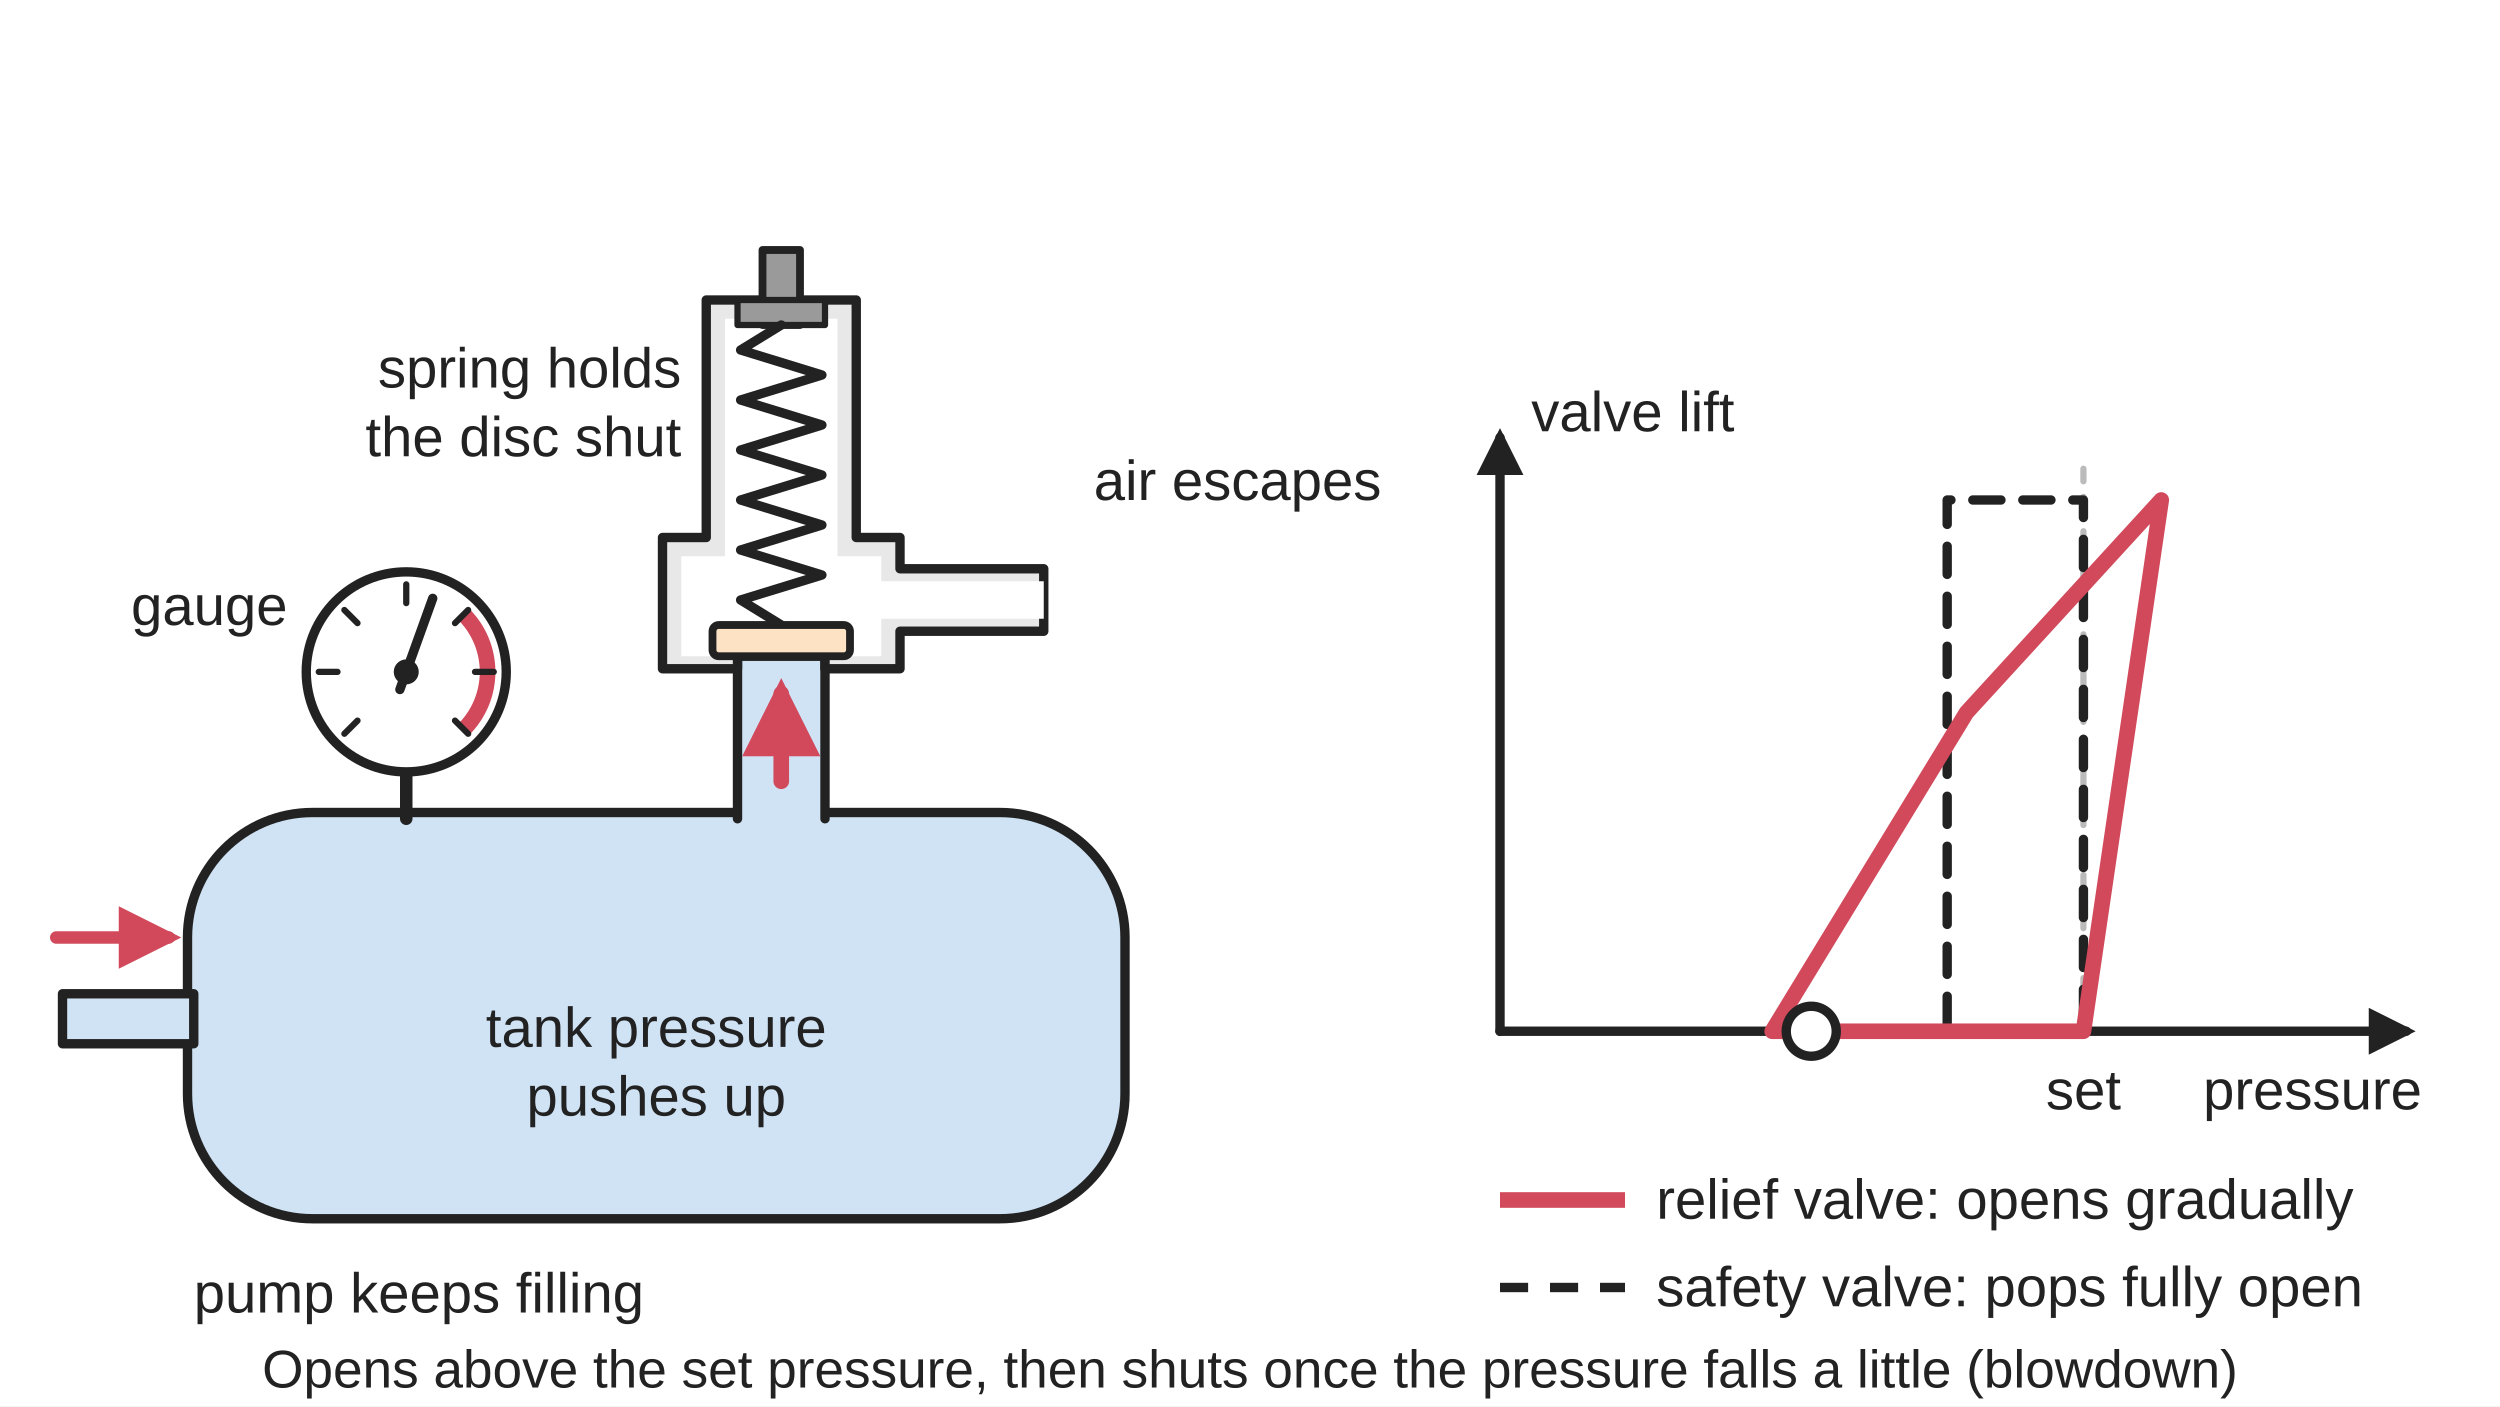
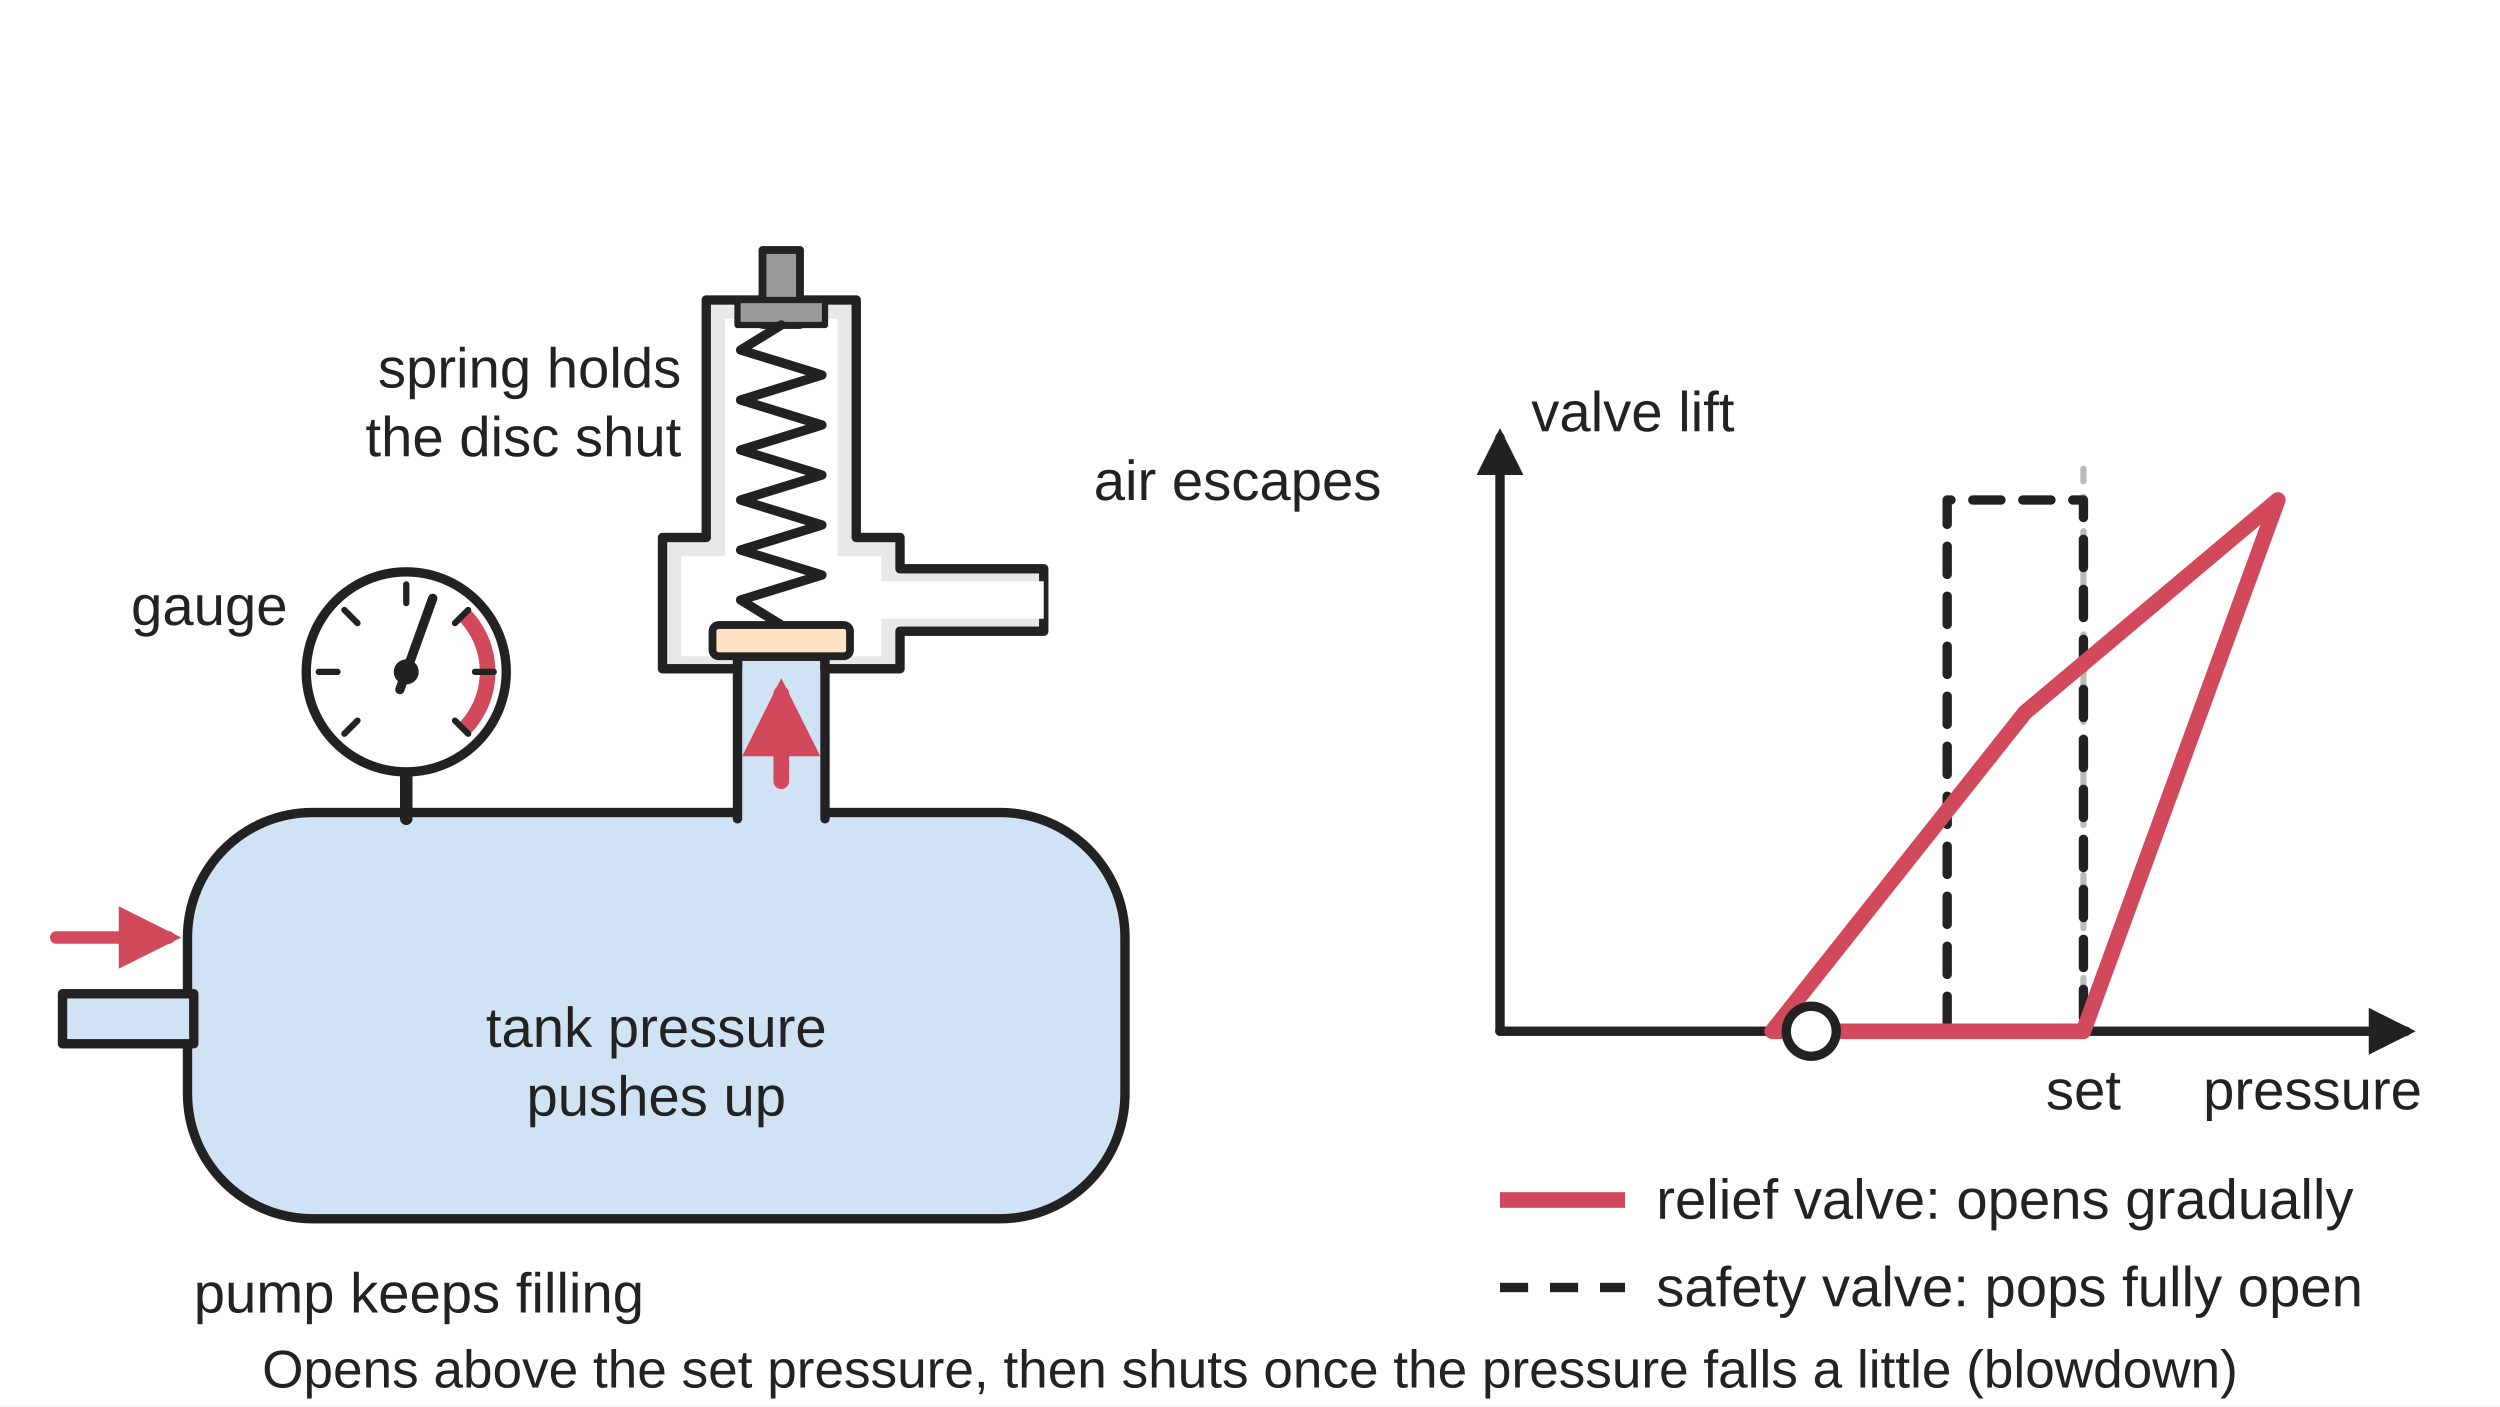
<svg xmlns="http://www.w3.org/2000/svg" viewBox="0 0 800 450" width="800" height="450" role="img">
  <rect width="800" height="450" fill="#ffffff" />
  <defs>
    <marker id="ah" viewBox="0 0 10 10" refX="8" refY="5" markerWidth="5" markerHeight="5" orient="auto-start-reverse">
      <path d="M0,0 L10,5 L0,10 z" fill="#d1495b" />
    </marker>
    <pattern id="hatch" width="10" height="10" patternUnits="userSpaceOnUse" patternTransform="rotate(45)">
      <rect width="10" height="10" fill="#e8e8e8" />
      <line x1="0" y1="0" x2="0" y2="10" stroke="#222" stroke-width="2" />
    </pattern>
+     <marker id="ak" viewBox="0 0 10 10" refX="8" refY="5" markerWidth="5" markerHeight="5" orient="auto-start-reverse">
+       <path d="M0,0 L10,5 L0,10 z" fill="#222" />
+     </marker>
  </defs>
  <g stroke-linejoin="round" stroke-linecap="round">
    <rect x="60" y="260" width="300" height="130" rx="40" fill="#cfe3f5" stroke="#222" stroke-width="3" />
    <rect x="20" y="318" width="42" height="16" fill="#cfe3f5" stroke="#222" stroke-width="3" />
    <line x1="18" y1="300" x2="54" y2="300" stroke="#d1495b" stroke-width="4" marker-end="url(#ah)" />
    <line x1="130" y1="262" x2="130" y2="247" stroke="#222" stroke-width="4" />
    <circle cx="130" cy="215" r="32" fill="#ffffff" stroke="#222" stroke-width="3" />
    <path d="M148.4,196.6 A26,26 0 0 1 148.4,233.4" fill="none" stroke="#d1495b" stroke-width="5" stroke-linecap="butt" />
    <line x1="110.2" y1="234.8" x2="114.4" y2="230.6" stroke="#222" stroke-width="2" />
    <line x1="102" y1="215" x2="108" y2="215" stroke="#222" stroke-width="2" />
    <line x1="110.2" y1="195.2" x2="114.4" y2="199.4" stroke="#222" stroke-width="2" />
    <line x1="130" y1="187" x2="130" y2="193" stroke="#222" stroke-width="2" />
    <line x1="149.8" y1="195.2" x2="145.6" y2="199.4" stroke="#222" stroke-width="2" />
    <line x1="158" y1="215" x2="152" y2="215" stroke="#222" stroke-width="2" />
    <line x1="149.8" y1="234.8" x2="145.6" y2="230.6" stroke="#222" stroke-width="2" />
    <g transform="rotate(19.8 130 215)">
-       <animateTransform attributeName="transform" type="rotate" values="19.8 130 215;45 130 215;52.2 130 215;34.2 130 215;16.2 130 215;19.8 130 215" keyTimes="0;0.42;0.55;0.7;0.85;1" calcMode="spline" keySplines="0.4 0 0.6 1;0.4 0 0.6 1;0.4 0 0.6 1;0.4 0 0.6 1;0.4 0 0.6 1" dur="5s" repeatCount="indefinite" />
+       <animateTransform attributeName="transform" type="rotate" values="19.8 130 215;45 130 215;63 130 215;39.6 130 215;16.2 130 215;19.8 130 215" keyTimes="0;0.42;0.55;0.7;0.85;1" calcMode="spline" keySplines="0.4 0 0.6 1;0.4 0 0.6 1;0.4 0 0.6 1;0.4 0 0.6 1;0.4 0 0.6 1" dur="5s" repeatCount="indefinite" />
      <line x1="130" y1="221" x2="130" y2="190" stroke="#222" stroke-width="3" />
    </g>
    <circle cx="130" cy="215" r="4" fill="#222" />
    <rect x="236" y="208" width="28" height="54" fill="#cfe3f5" />
    <line x1="236" y1="210" x2="236" y2="262" stroke="#222" stroke-width="3" />
    <line x1="264" y1="210" x2="264" y2="262" stroke="#222" stroke-width="3" />
    <path d="M212,172 H226 V96 H274 V172 H288 V182 H334 V202 H288 V214 H264 V210 H236 V214 H212 Z" fill="#e8e8e8" stroke="#222" stroke-width="3" />
    <path d="M218,178 H232 V102 H268 V178 H282 V186 H334 V198 H282 V210 H218 Z" fill="#ffffff" />
    <rect x="244" y="80" width="12" height="24" fill="#9a9a9a" stroke="#222" stroke-width="2.5" />
    <rect x="236" y="96" width="28" height="8" fill="#9a9a9a" stroke="#222" stroke-width="2" />
    <polyline points="250,104 237,112 263,120 237,128 263,136 237,144 263,152 237,160 263,168 237,176 263,184 237,192 250,200" fill="none" stroke="#222" stroke-width="3">
      <animate attributeName="points" values="250,104 237,112 263,120 237,128 263,136 237,144 263,152 237,160 263,168 237,176 263,184 237,192 250,200;250,104 237,112 263,120 237,128 263,136 237,144 263,152 237,160 263,168 237,176 263,184 237,192 250,200;250,104 237,111 263,118 237,125 263,132 237,139 263,146 237,153 263,160 237,167 263,174 237,181 250,188;250,104 237,111.4 263,118.8 237,126.2 263,133.6 237,141 263,148.4 237,155.8 263,163.2 237,170.6 263,178 237,185.4 250,192.8;250,104 237,112 263,120 237,128 263,136 237,144 263,152 237,160 263,168 237,176 263,184 237,192 250,200;250,104 237,112 263,120 237,128 263,136 237,144 263,152 237,160 263,168 237,176 263,184 237,192 250,200" keyTimes="0;0.42;0.55;0.7;0.85;1" calcMode="spline" keySplines="0.4 0 0.6 1;0.4 0 0.6 1;0.4 0 0.6 1;0.4 0 0.6 1;0.4 0 0.6 1" dur="5s" repeatCount="indefinite" />
    </polyline>
    <g>
      <animateTransform attributeName="transform" type="translate" values="0,0;0,0;0,-12;0,-7.2;0,0;0,0" keyTimes="0;0.42;0.55;0.7;0.85;1" calcMode="spline" keySplines="0.4 0 0.6 1;0.4 0 0.6 1;0.4 0 0.6 1;0.4 0 0.6 1;0.4 0 0.6 1" dur="5s" repeatCount="indefinite" />
      <rect x="228" y="200" width="44" height="10" rx="2" fill="#fde2c4" stroke="#222" stroke-width="2.5" />
    </g>
    <line x1="250" y1="250" x2="250" y2="222" stroke="#d1495b" stroke-width="5" marker-end="url(#ah)" />
    <g opacity="0">
      <animate attributeName="opacity" values="0;0;1;1;0;0" keyTimes="0;0.44;0.48;0.8;0.85;1" dur="5s" repeatCount="indefinite" />
      <circle r="6" fill="#cfe3f5" stroke="#5a7ea0" stroke-width="2">
        <animateMotion dur="0.8s" repeatCount="indefinite" begin="-0s" path="M250,205 V192 H340 Q370,186 400,170" />
      </circle>
      <circle r="6" fill="#cfe3f5" stroke="#5a7ea0" stroke-width="2">
        <animateMotion dur="0.8s" repeatCount="indefinite" begin="-0.2s" path="M250,205 V192 H340 Q370,186 400,170" />
      </circle>
      <circle r="6" fill="#cfe3f5" stroke="#5a7ea0" stroke-width="2">
        <animateMotion dur="0.8s" repeatCount="indefinite" begin="-0.4s" path="M250,205 V192 H340 Q370,186 400,170" />
      </circle>
      <circle r="6" fill="#cfe3f5" stroke="#5a7ea0" stroke-width="2">
        <animateMotion dur="0.8s" repeatCount="indefinite" begin="-0.6s" path="M250,205 V192 H340 Q370,186 400,170" />
      </circle>
    </g>
    <line x1="480" y1="330" x2="770" y2="330" stroke="#222" stroke-width="3" marker-end="url(#ak)" />
    <line x1="480" y1="330" x2="480" y2="140" stroke="#222" stroke-width="3" marker-end="url(#ak)" />
    <line x1="666.7" y1="330" x2="666.7" y2="150" stroke="#bbbbbb" stroke-width="2" stroke-dasharray="6 5" />
    <polyline points="623.1,330 666.7,330 666.7,160 623.1,160 623.1,330" fill="none" stroke="#222" stroke-width="3" stroke-dasharray="9 7" />
-     <polyline points="579.6,330 666.7,330 691.6,160 629.3,228 567.1,330 579.6,330" fill="none" stroke="#d1495b" stroke-width="5" />
+     <polyline points="579.6,330 666.7,330 728.9,160 648,228 567.1,330 579.6,330" fill="none" stroke="#d1495b" stroke-width="5" />
    <circle cx="579.6" cy="330" r="8" fill="#ffffff" stroke="#222" stroke-width="3">
-       <animate attributeName="cx" values="579.6;666.7;691.6;629.3;567.1;579.6" keyTimes="0;0.42;0.55;0.7;0.85;1" calcMode="spline" keySplines="0.4 0 0.6 1;0.4 0 0.6 1;0.4 0 0.6 1;0.4 0 0.6 1;0.4 0 0.6 1" dur="5s" repeatCount="indefinite" />
+       <animate attributeName="cx" values="579.6;666.7;728.9;648;567.1;579.6" keyTimes="0;0.42;0.55;0.7;0.85;1" calcMode="spline" keySplines="0.4 0 0.6 1;0.4 0 0.6 1;0.4 0 0.6 1;0.4 0 0.6 1;0.4 0 0.6 1" dur="5s" repeatCount="indefinite" />
      <animate attributeName="cy" values="330;330;160;228;330;330" keyTimes="0;0.42;0.55;0.7;0.85;1" calcMode="spline" keySplines="0.4 0 0.6 1;0.4 0 0.6 1;0.4 0 0.6 1;0.4 0 0.6 1;0.4 0 0.6 1" dur="5s" repeatCount="indefinite" />
    </circle>
  </g>
-   <defs>
-     <marker id="ak" viewBox="0 0 10 10" refX="8" refY="5" markerWidth="5" markerHeight="5" orient="auto-start-reverse">
-       <path d="M0,0 L10,5 L0,10 z" fill="#222" />
-     </marker>
-   </defs>
  <g font-family="Arial, Helvetica, sans-serif" font-size="18" fill="#222">
    <text x="218" y="124" text-anchor="end">spring holds</text>
    <text x="218" y="146" text-anchor="end">the disc shut</text>
    <text x="92" y="200" text-anchor="end">gauge</text>
    <text x="210" y="335" text-anchor="middle">tank pressure</text>
    <text x="210" y="357" text-anchor="middle">pushes up</text>
    <text x="350" y="160">air escapes</text>
    <text x="62" y="420">pump keeps filling</text>
    <text x="490" y="138">valve lift</text>
    <text x="740" y="355" text-anchor="middle">pressure</text>
    <text x="666.7" y="355" text-anchor="middle">set</text>
    <line x1="480" y1="384" x2="520" y2="384" stroke="#d1495b" stroke-width="5" />
    <text x="530" y="390">relief valve: opens gradually</text>
    <line x1="480" y1="412" x2="520" y2="412" stroke="#222" stroke-width="3" stroke-dasharray="9 7" />
    <text x="530" y="418">safety valve: pops fully open</text>
    <text x="400" y="444" text-anchor="middle" font-size="17">Opens above the set pressure, then shuts once the pressure falls a little (blowdown)</text>
  </g>
</svg>
